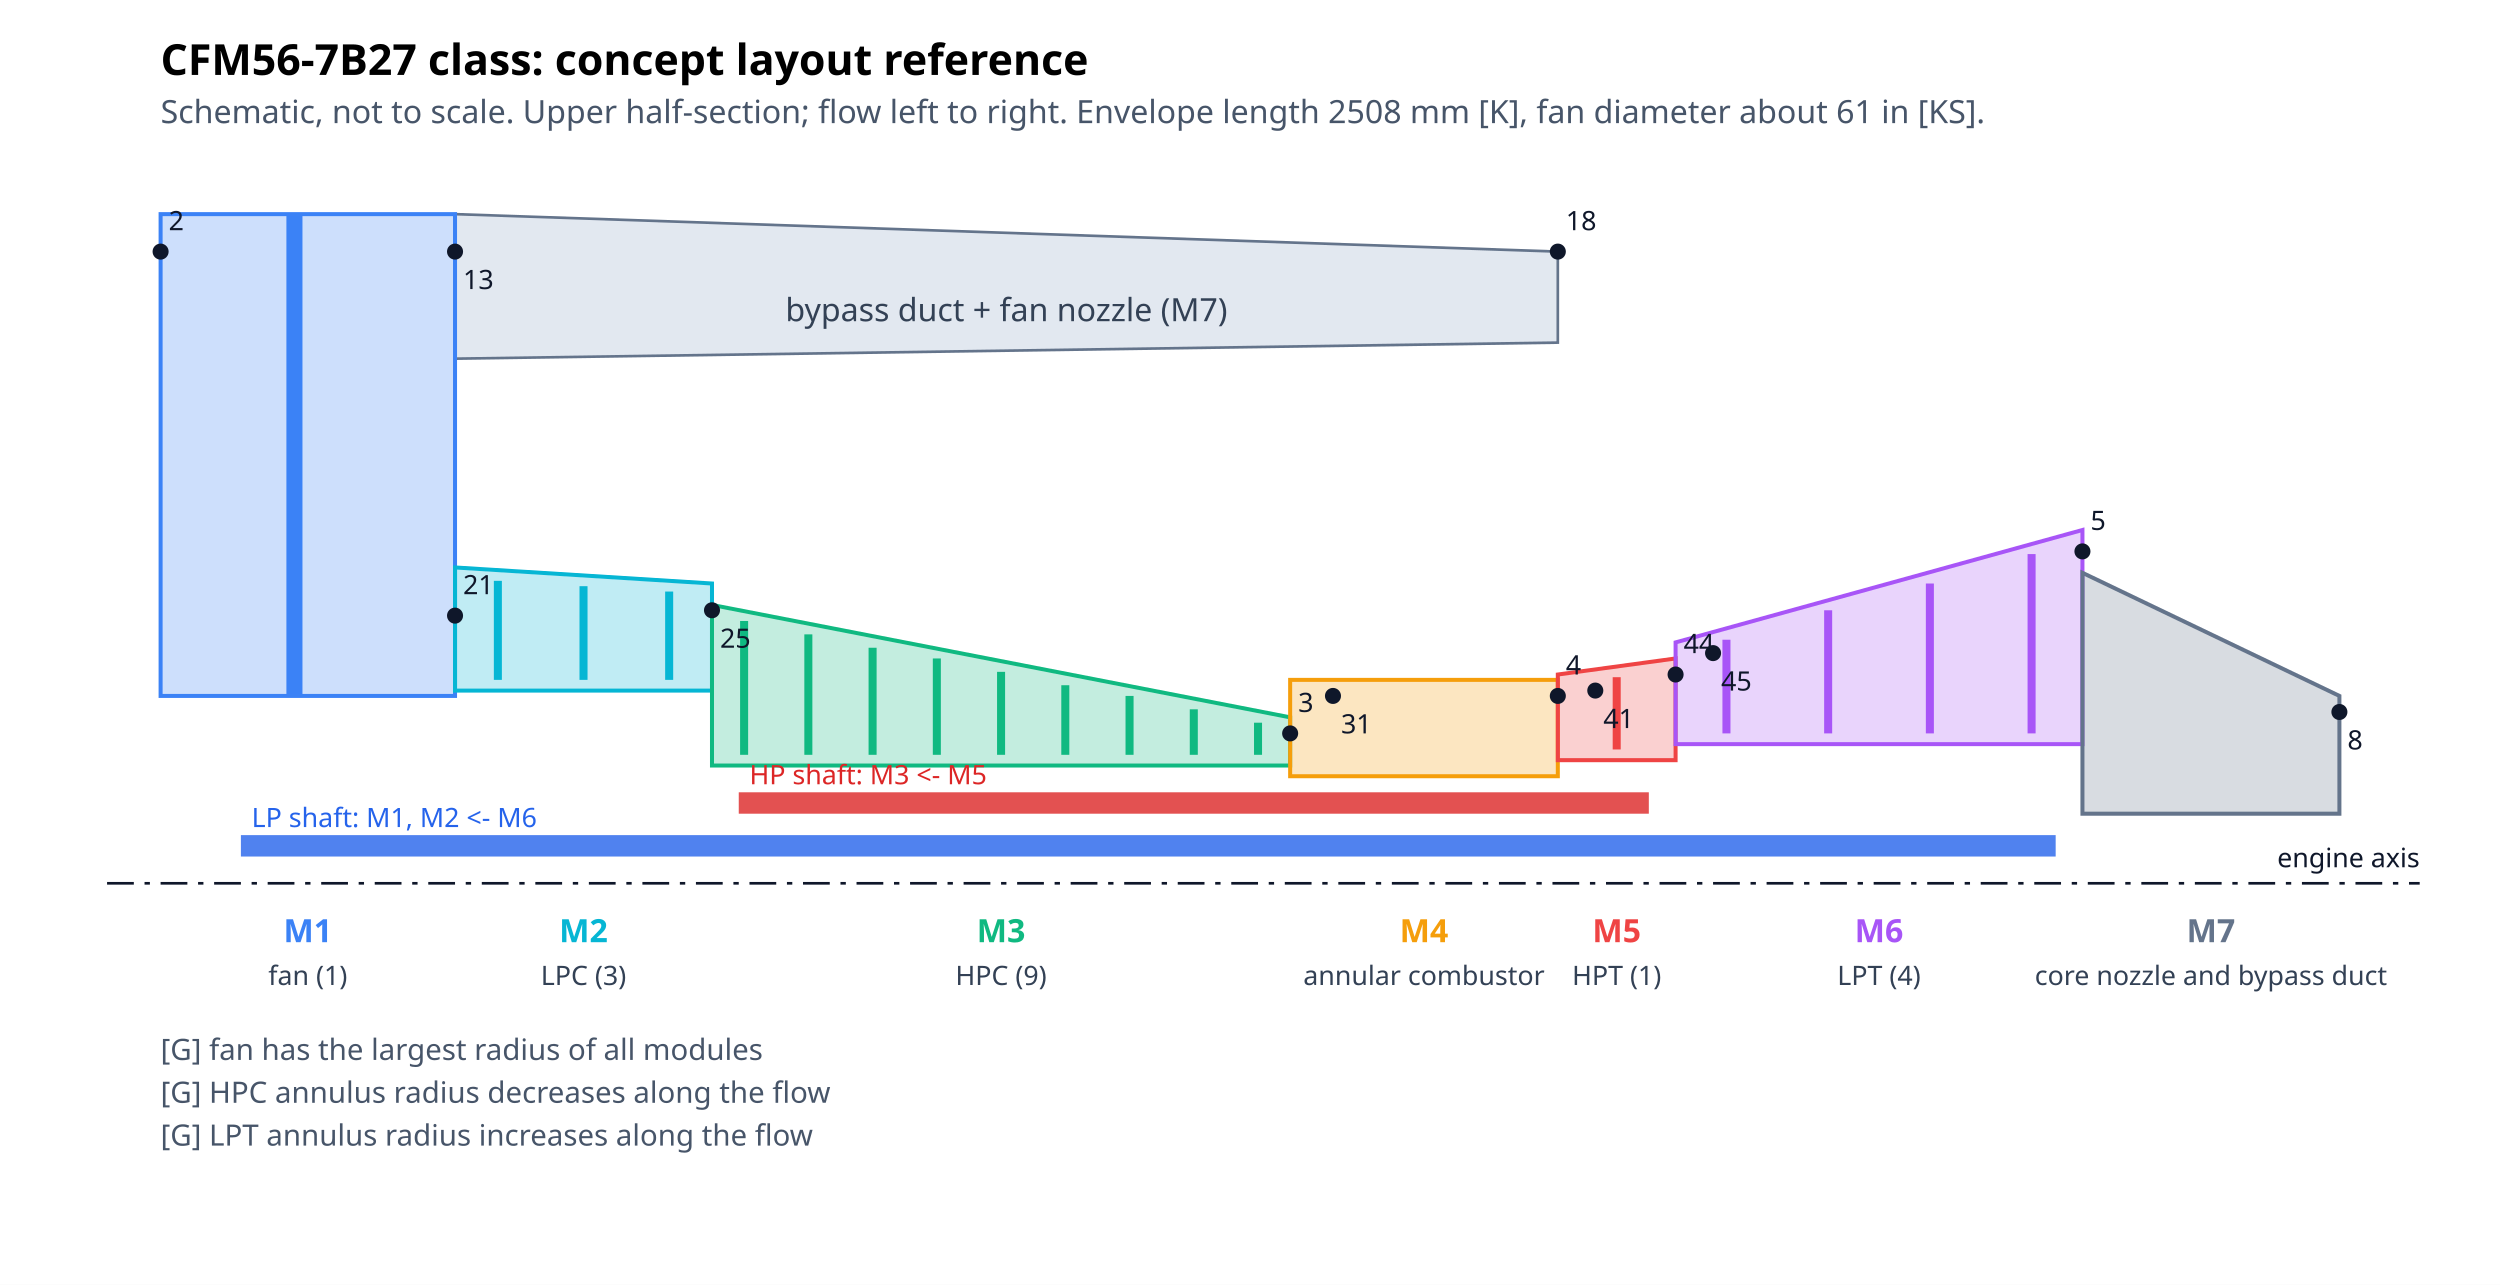
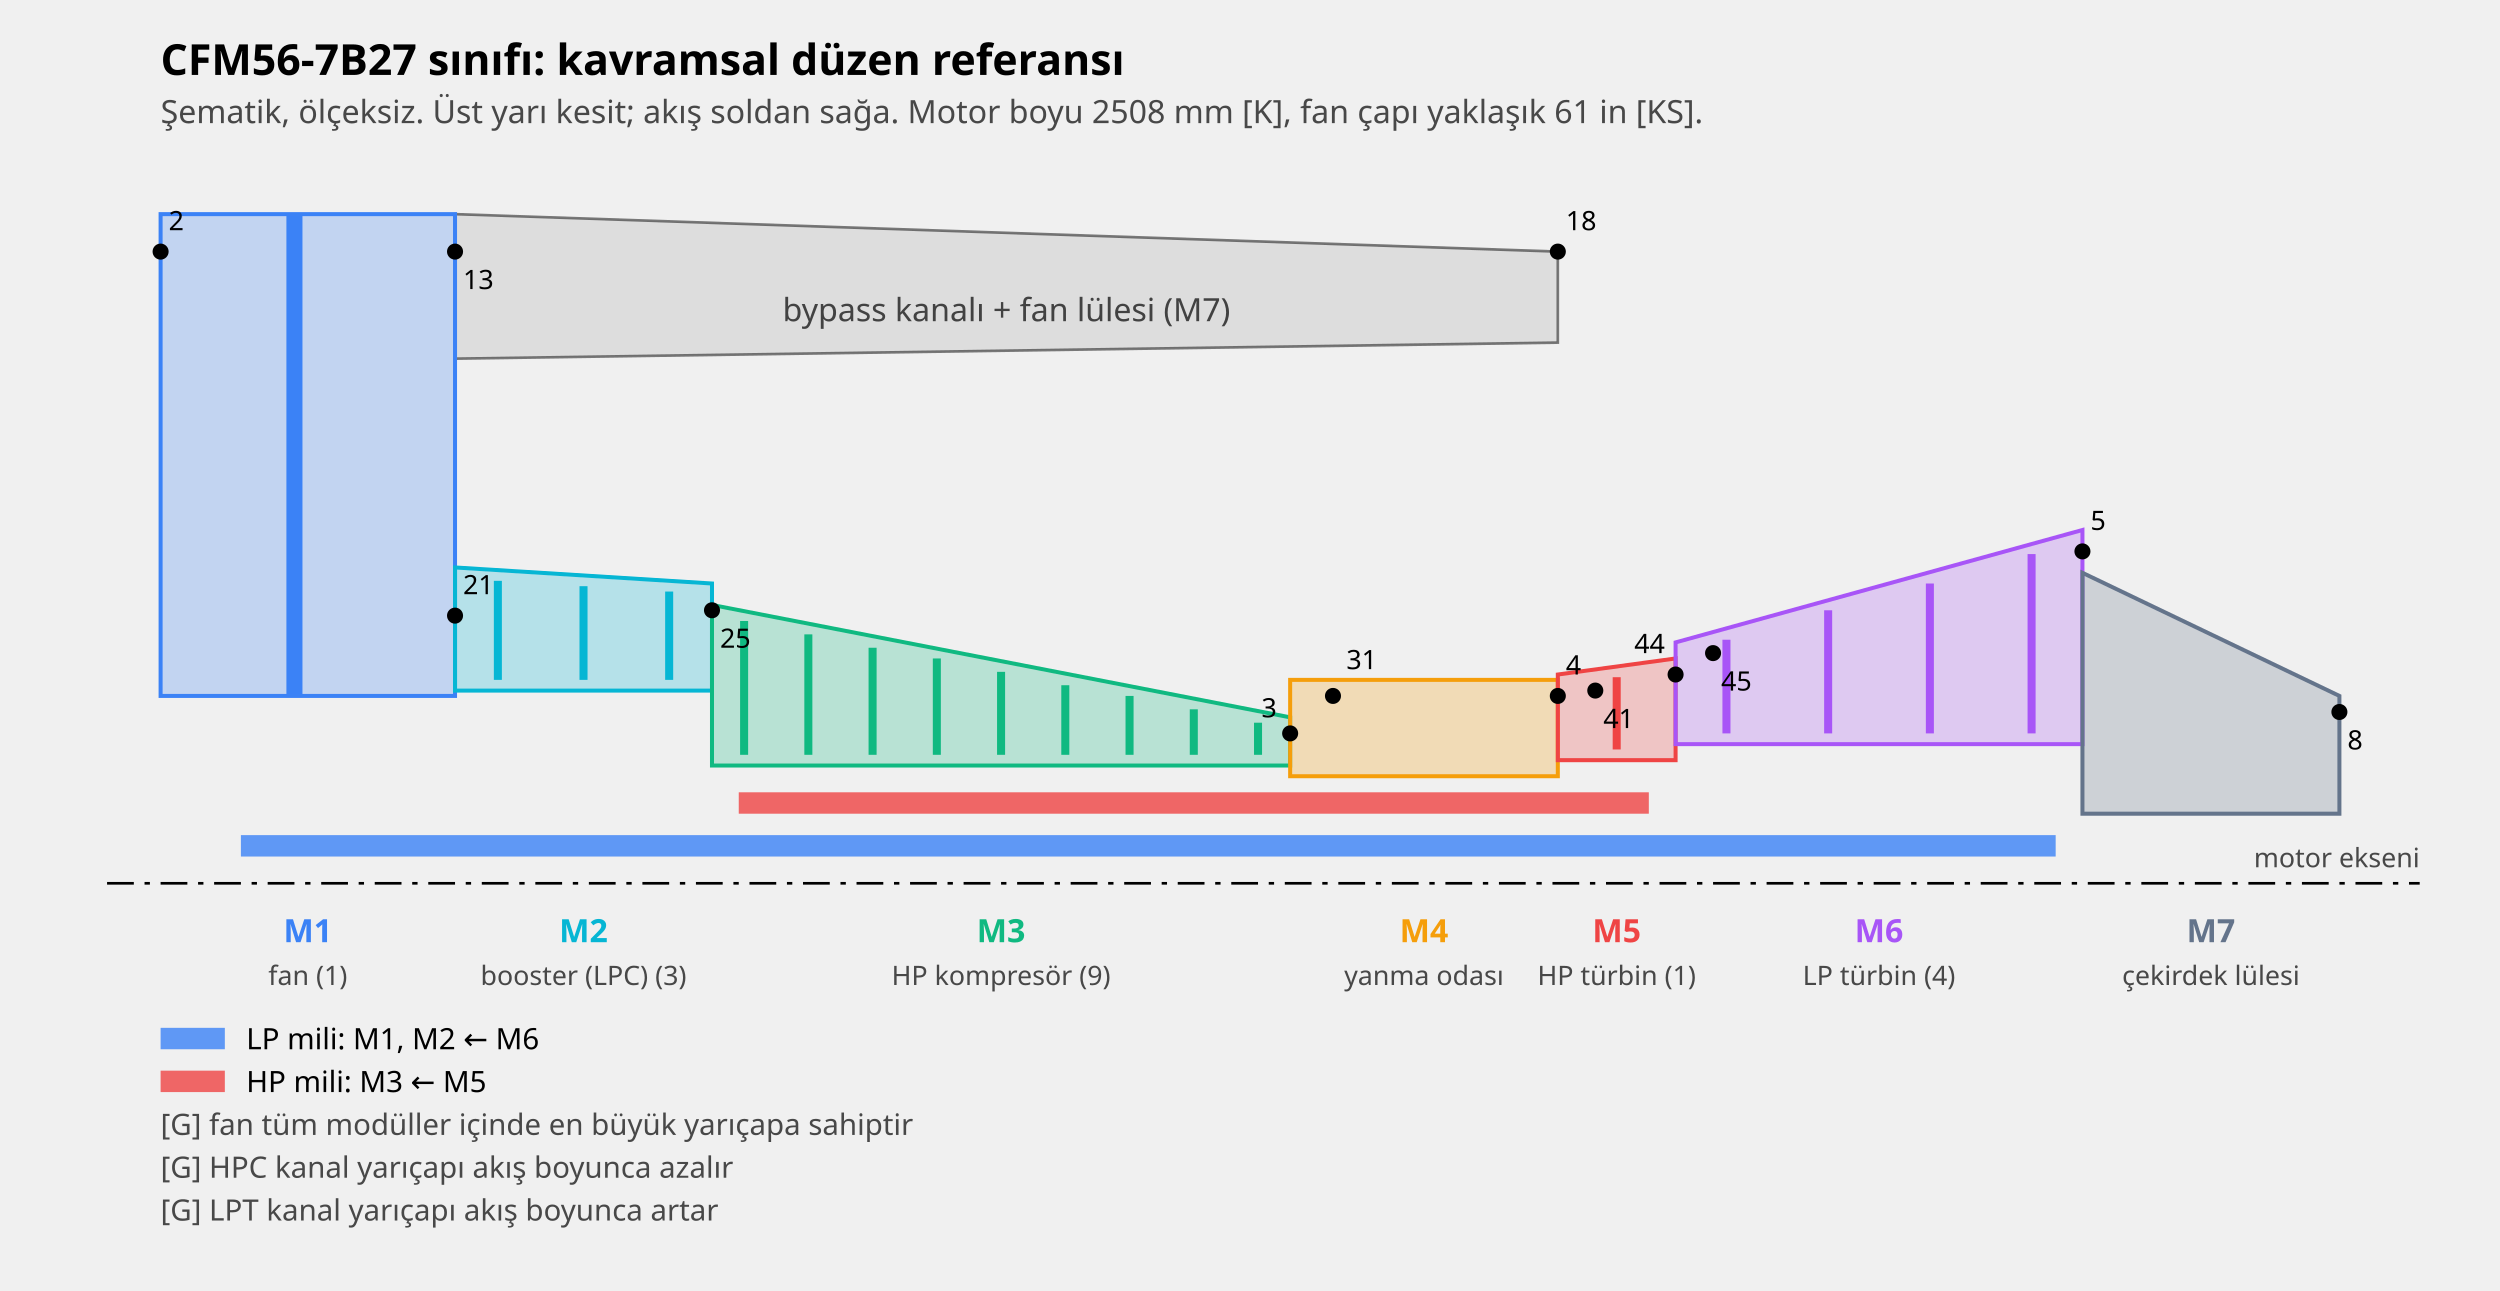
- <svg xmlns="http://www.w3.org/2000/svg" viewBox="0 0 934 480" width="934" height="480" font-family="sans-serif" font-size="12">
-   <rect x="0" y="0" width="934" height="480" fill="#ffffff" />
-   <text x="60" y="28" font-size="16" font-weight="bold">CFM56-7B27 class: concept layout reference</text>
-   <text x="60" y="46" fill="#475569">Schematic, not to scale. Upper half-section; flow left to right. Envelope length 2508 mm [K], fan diameter about 61 in [KS].</text>
-   <path d="M170 80 L582 94 L582 128 L170 134 Z" fill="#e2e8f0" stroke="#64748b" />
-   <text x="376" y="120" text-anchor="middle" fill="#334155">bypass duct + fan nozzle (M7)</text>
+ <svg xmlns="http://www.w3.org/2000/svg" viewBox="0 0 934 482" width="934" height="482" font-family="sans-serif" font-size="12">
+   <text x="60" y="28" font-size="16" font-weight="bold" fill="currentColor">CFM56-7B27 sınıfı: kavramsal düzen referansı</text>
+   <text x="60" y="46" fill="currentColor" fill-opacity="0.7">Şematik, ölçeksiz. Üst yarı kesit; akış soldan sağa. Motor boyu 2508 mm [K], fan çapı yaklaşık 61 in [KS].</text>
+   <path d="M170 80 L582 94 L582 128 L170 134 Z" fill="currentColor" fill-opacity="0.08" stroke="currentColor" stroke-opacity="0.5" />
+   <text x="376" y="120" text-anchor="middle" fill="currentColor" fill-opacity="0.7">bypass kanalı + fan lülesi (M7)</text>
  <path d="M60 80 L170 80 L170 260 L60 260 Z" fill="#3b82f6" fill-opacity="0.25" stroke="#3b82f6" stroke-width="1.5" />
  <line x1="110" y1="80" x2="110" y2="260" stroke="#3b82f6" stroke-width="6" />
  <text x="115" y="352" text-anchor="middle" fill="#3b82f6" font-weight="bold">M1</text>
-   <text x="115" y="368" text-anchor="middle" fill="#334155" font-size="10">fan (1)</text>
+   <text x="115" y="368" text-anchor="middle" fill="currentColor" fill-opacity="0.7" font-size="10">fan (1)</text>
  <path d="M170 212 L266 218 L266 258 L170 258 Z" fill="#06b6d4" fill-opacity="0.25" stroke="#06b6d4" stroke-width="1.5" />
  <line x1="186" y1="217" x2="186" y2="254" stroke="#06b6d4" stroke-width="3" />
  <line x1="218" y1="219" x2="218" y2="254" stroke="#06b6d4" stroke-width="3" />
  <line x1="250" y1="221" x2="250" y2="254" stroke="#06b6d4" stroke-width="3" />
  <text x="218" y="352" text-anchor="middle" fill="#06b6d4" font-weight="bold">M2</text>
-   <text x="218" y="368" text-anchor="middle" fill="#334155" font-size="10">LPC (3)</text>
+   <text x="218" y="368" text-anchor="middle" fill="currentColor" fill-opacity="0.7" font-size="10">booster (LPC) (3)</text>
  <path d="M266 226 L482 268 L482 286 L266 286 Z" fill="#10b981" fill-opacity="0.25" stroke="#10b981" stroke-width="1.5" />
  <line x1="278" y1="232" x2="278" y2="282" stroke="#10b981" stroke-width="3" />
  <line x1="302" y1="237" x2="302" y2="282" stroke="#10b981" stroke-width="3" />
  <line x1="326" y1="242" x2="326" y2="282" stroke="#10b981" stroke-width="3" />
  <line x1="350" y1="246" x2="350" y2="282" stroke="#10b981" stroke-width="3" />
  <line x1="374" y1="251" x2="374" y2="282" stroke="#10b981" stroke-width="3" />
  <line x1="398" y1="256" x2="398" y2="282" stroke="#10b981" stroke-width="3" />
  <line x1="422" y1="260" x2="422" y2="282" stroke="#10b981" stroke-width="3" />
  <line x1="446" y1="265" x2="446" y2="282" stroke="#10b981" stroke-width="3" />
  <line x1="470" y1="270" x2="470" y2="282" stroke="#10b981" stroke-width="3" />
  <text x="374" y="352" text-anchor="middle" fill="#10b981" font-weight="bold">M3</text>
-   <text x="374" y="368" text-anchor="middle" fill="#334155" font-size="10">HPC (9)</text>
+   <text x="374" y="368" text-anchor="middle" fill="currentColor" fill-opacity="0.7" font-size="10">HP kompresör (9)</text>
  <path d="M482 254 L582 254 L582 290 L482 290 Z" fill="#f59e0b" fill-opacity="0.25" stroke="#f59e0b" stroke-width="1.5" />
  <text x="532" y="352" text-anchor="middle" fill="#f59e0b" font-weight="bold">M4</text>
-   <text x="532" y="368" text-anchor="middle" fill="#334155" font-size="10">annular combustor</text>
+   <text x="532" y="368" text-anchor="middle" fill="currentColor" fill-opacity="0.7" font-size="10">yanma odası</text>
  <path d="M582 252 L626 246 L626 284 L582 284 Z" fill="#ef4444" fill-opacity="0.25" stroke="#ef4444" stroke-width="1.5" />
  <line x1="604" y1="253" x2="604" y2="280" stroke="#ef4444" stroke-width="3" />
  <text x="604" y="352" text-anchor="middle" fill="#ef4444" font-weight="bold">M5</text>
-   <text x="604" y="368" text-anchor="middle" fill="#334155" font-size="10">HPT (1)</text>
+   <text x="604" y="368" text-anchor="middle" fill="currentColor" fill-opacity="0.7" font-size="10">HP türbin (1)</text>
  <path d="M626 240 L778 198 L778 278 L626 278 Z" fill="#a855f7" fill-opacity="0.25" stroke="#a855f7" stroke-width="1.5" />
  <line x1="645" y1="239" x2="645" y2="274" stroke="#a855f7" stroke-width="3" />
  <line x1="683" y1="228" x2="683" y2="274" stroke="#a855f7" stroke-width="3" />
  <line x1="721" y1="218" x2="721" y2="274" stroke="#a855f7" stroke-width="3" />
  <line x1="759" y1="207" x2="759" y2="274" stroke="#a855f7" stroke-width="3" />
  <text x="702" y="352" text-anchor="middle" fill="#a855f7" font-weight="bold">M6</text>
-   <text x="702" y="368" text-anchor="middle" fill="#334155" font-size="10">LPT (4)</text>
+   <text x="702" y="368" text-anchor="middle" fill="currentColor" fill-opacity="0.7" font-size="10">LP türbin (4)</text>
  <path d="M778 214 L874 260 L874 304 L778 304 Z" fill="#64748b" fill-opacity="0.25" stroke="#64748b" stroke-width="1.5" />
  <text x="826" y="352" text-anchor="middle" fill="#64748b" font-weight="bold">M7</text>
-   <text x="826" y="368" text-anchor="middle" fill="#334155" font-size="10">core nozzle and bypass duct</text>
-   <line x1="40" y1="330" x2="904" y2="330" stroke="#0f172a" stroke-dasharray="10 4 2 4" />
-   <text x="904" y="324" text-anchor="end" fill="#0f172a" font-size="10">engine axis</text>
-   <rect x="90" y="312" width="678" height="8" fill="#2563eb" fill-opacity="0.8" />
-   <text x="94" y="309" fill="#2563eb" font-size="10">LP shaft: M1, M2 &lt;- M6</text>
-   <rect x="276" y="296" width="340" height="8" fill="#dc2626" fill-opacity="0.8" />
-   <text x="280" y="293" fill="#dc2626" font-size="10">HP shaft: M3 &lt;- M5</text>
-   <circle cx="60" cy="94" r="3" fill="#0f172a" />
-   <text x="63" y="86" fill="#0f172a" font-size="10">2</text>
-   <circle cx="170" cy="94" r="3" fill="#0f172a" />
-   <text x="173" y="108" fill="#0f172a" font-size="10">13</text>
-   <circle cx="170" cy="230" r="3" fill="#0f172a" />
-   <text x="173" y="222" fill="#0f172a" font-size="10">21</text>
-   <circle cx="266" cy="228" r="3" fill="#0f172a" />
-   <text x="269" y="242" fill="#0f172a" font-size="10">25</text>
-   <circle cx="482" cy="274" r="3" fill="#0f172a" />
-   <text x="485" y="266" fill="#0f172a" font-size="10">3</text>
-   <circle cx="498" cy="260" r="3" fill="#0f172a" />
-   <text x="501" y="274" fill="#0f172a" font-size="10">31</text>
-   <circle cx="582" cy="260" r="3" fill="#0f172a" />
-   <text x="585" y="252" fill="#0f172a" font-size="10">4</text>
-   <circle cx="596" cy="258" r="3" fill="#0f172a" />
-   <text x="599" y="272" fill="#0f172a" font-size="10">41</text>
-   <circle cx="626" cy="252" r="3" fill="#0f172a" />
-   <text x="629" y="244" fill="#0f172a" font-size="10">44</text>
-   <circle cx="640" cy="244" r="3" fill="#0f172a" />
-   <text x="643" y="258" fill="#0f172a" font-size="10">45</text>
-   <circle cx="778" cy="206" r="3" fill="#0f172a" />
-   <text x="781" y="198" fill="#0f172a" font-size="10">5</text>
-   <circle cx="874" cy="266" r="3" fill="#0f172a" />
-   <text x="877" y="280" fill="#0f172a" font-size="10">8</text>
-   <circle cx="582" cy="94" r="3" fill="#0f172a" />
-   <text x="585" y="86" fill="#0f172a" font-size="10">18</text>
-   <text x="60" y="396" fill="#475569" font-size="11">[G] fan has the largest radius of all modules</text>
-   <text x="60" y="412" fill="#475569" font-size="11">[G] HPC annulus radius decreases along the flow</text>
-   <text x="60" y="428" fill="#475569" font-size="11">[G] LPT annulus radius increases along the flow</text>
+   <text x="826" y="368" text-anchor="middle" fill="currentColor" fill-opacity="0.7" font-size="10">çekirdek lülesi</text>
+   <line x1="40" y1="330" x2="904" y2="330" stroke="currentColor" stroke-dasharray="10 4 2 4" />
+   <text x="904" y="324" text-anchor="end" fill="currentColor" fill-opacity="0.7" font-size="10">motor ekseni</text>
+   <rect x="90" y="312" width="678" height="8" fill="#3b82f6" fill-opacity="0.8" />
+   <rect x="60" y="384" width="24" height="8" fill="#3b82f6" fill-opacity="0.8" />
+   <text x="92" y="392" fill="currentColor" font-size="11">LP mili: M1, M2 ← M6</text>
+   <rect x="276" y="296" width="340" height="8" fill="#ef4444" fill-opacity="0.8" />
+   <rect x="60" y="400" width="24" height="8" fill="#ef4444" fill-opacity="0.8" />
+   <text x="92" y="408" fill="currentColor" font-size="11">HP mili: M3 ← M5</text>
+   <circle cx="60" cy="94" r="3" fill="currentColor" />
+   <text x="63" y="86" text-anchor="start" fill="currentColor" font-size="10">2</text>
+   <circle cx="170" cy="94" r="3" fill="currentColor" />
+   <text x="173" y="108" text-anchor="start" fill="currentColor" font-size="10">13</text>
+   <circle cx="170" cy="230" r="3" fill="currentColor" />
+   <text x="173" y="222" text-anchor="start" fill="currentColor" font-size="10">21</text>
+   <circle cx="266" cy="228" r="3" fill="currentColor" />
+   <text x="269" y="242" text-anchor="start" fill="currentColor" font-size="10">25</text>
+   <circle cx="482" cy="274" r="3" fill="currentColor" />
+   <text x="477" y="268" text-anchor="end" fill="currentColor" font-size="10">3</text>
+   <circle cx="498" cy="260" r="3" fill="currentColor" />
+   <text x="503" y="250" text-anchor="start" fill="currentColor" font-size="10">31</text>
+   <circle cx="582" cy="260" r="3" fill="currentColor" />
+   <text x="585" y="252" text-anchor="start" fill="currentColor" font-size="10">4</text>
+   <circle cx="596" cy="258" r="3" fill="currentColor" />
+   <text x="599" y="272" text-anchor="start" fill="currentColor" font-size="10">41</text>
+   <circle cx="626" cy="252" r="3" fill="currentColor" />
+   <text x="622" y="244" text-anchor="end" fill="currentColor" font-size="10">44</text>
+   <circle cx="640" cy="244" r="3" fill="currentColor" />
+   <text x="643" y="258" text-anchor="start" fill="currentColor" font-size="10">45</text>
+   <circle cx="778" cy="206" r="3" fill="currentColor" />
+   <text x="781" y="198" text-anchor="start" fill="currentColor" font-size="10">5</text>
+   <circle cx="874" cy="266" r="3" fill="currentColor" />
+   <text x="877" y="280" text-anchor="start" fill="currentColor" font-size="10">8</text>
+   <circle cx="582" cy="94" r="3" fill="currentColor" />
+   <text x="585" y="86" text-anchor="start" fill="currentColor" font-size="10">18</text>
+   <text x="60" y="424" fill="currentColor" fill-opacity="0.7" font-size="11">[G] fan tüm modüller içinde en büyük yarıçapa sahiptir</text>
+   <text x="60" y="440" fill="currentColor" fill-opacity="0.7" font-size="11">[G] HPC kanal yarıçapı akış boyunca azalır</text>
+   <text x="60" y="456" fill="currentColor" fill-opacity="0.7" font-size="11">[G] LPT kanal yarıçapı akış boyunca artar</text>
</svg>
